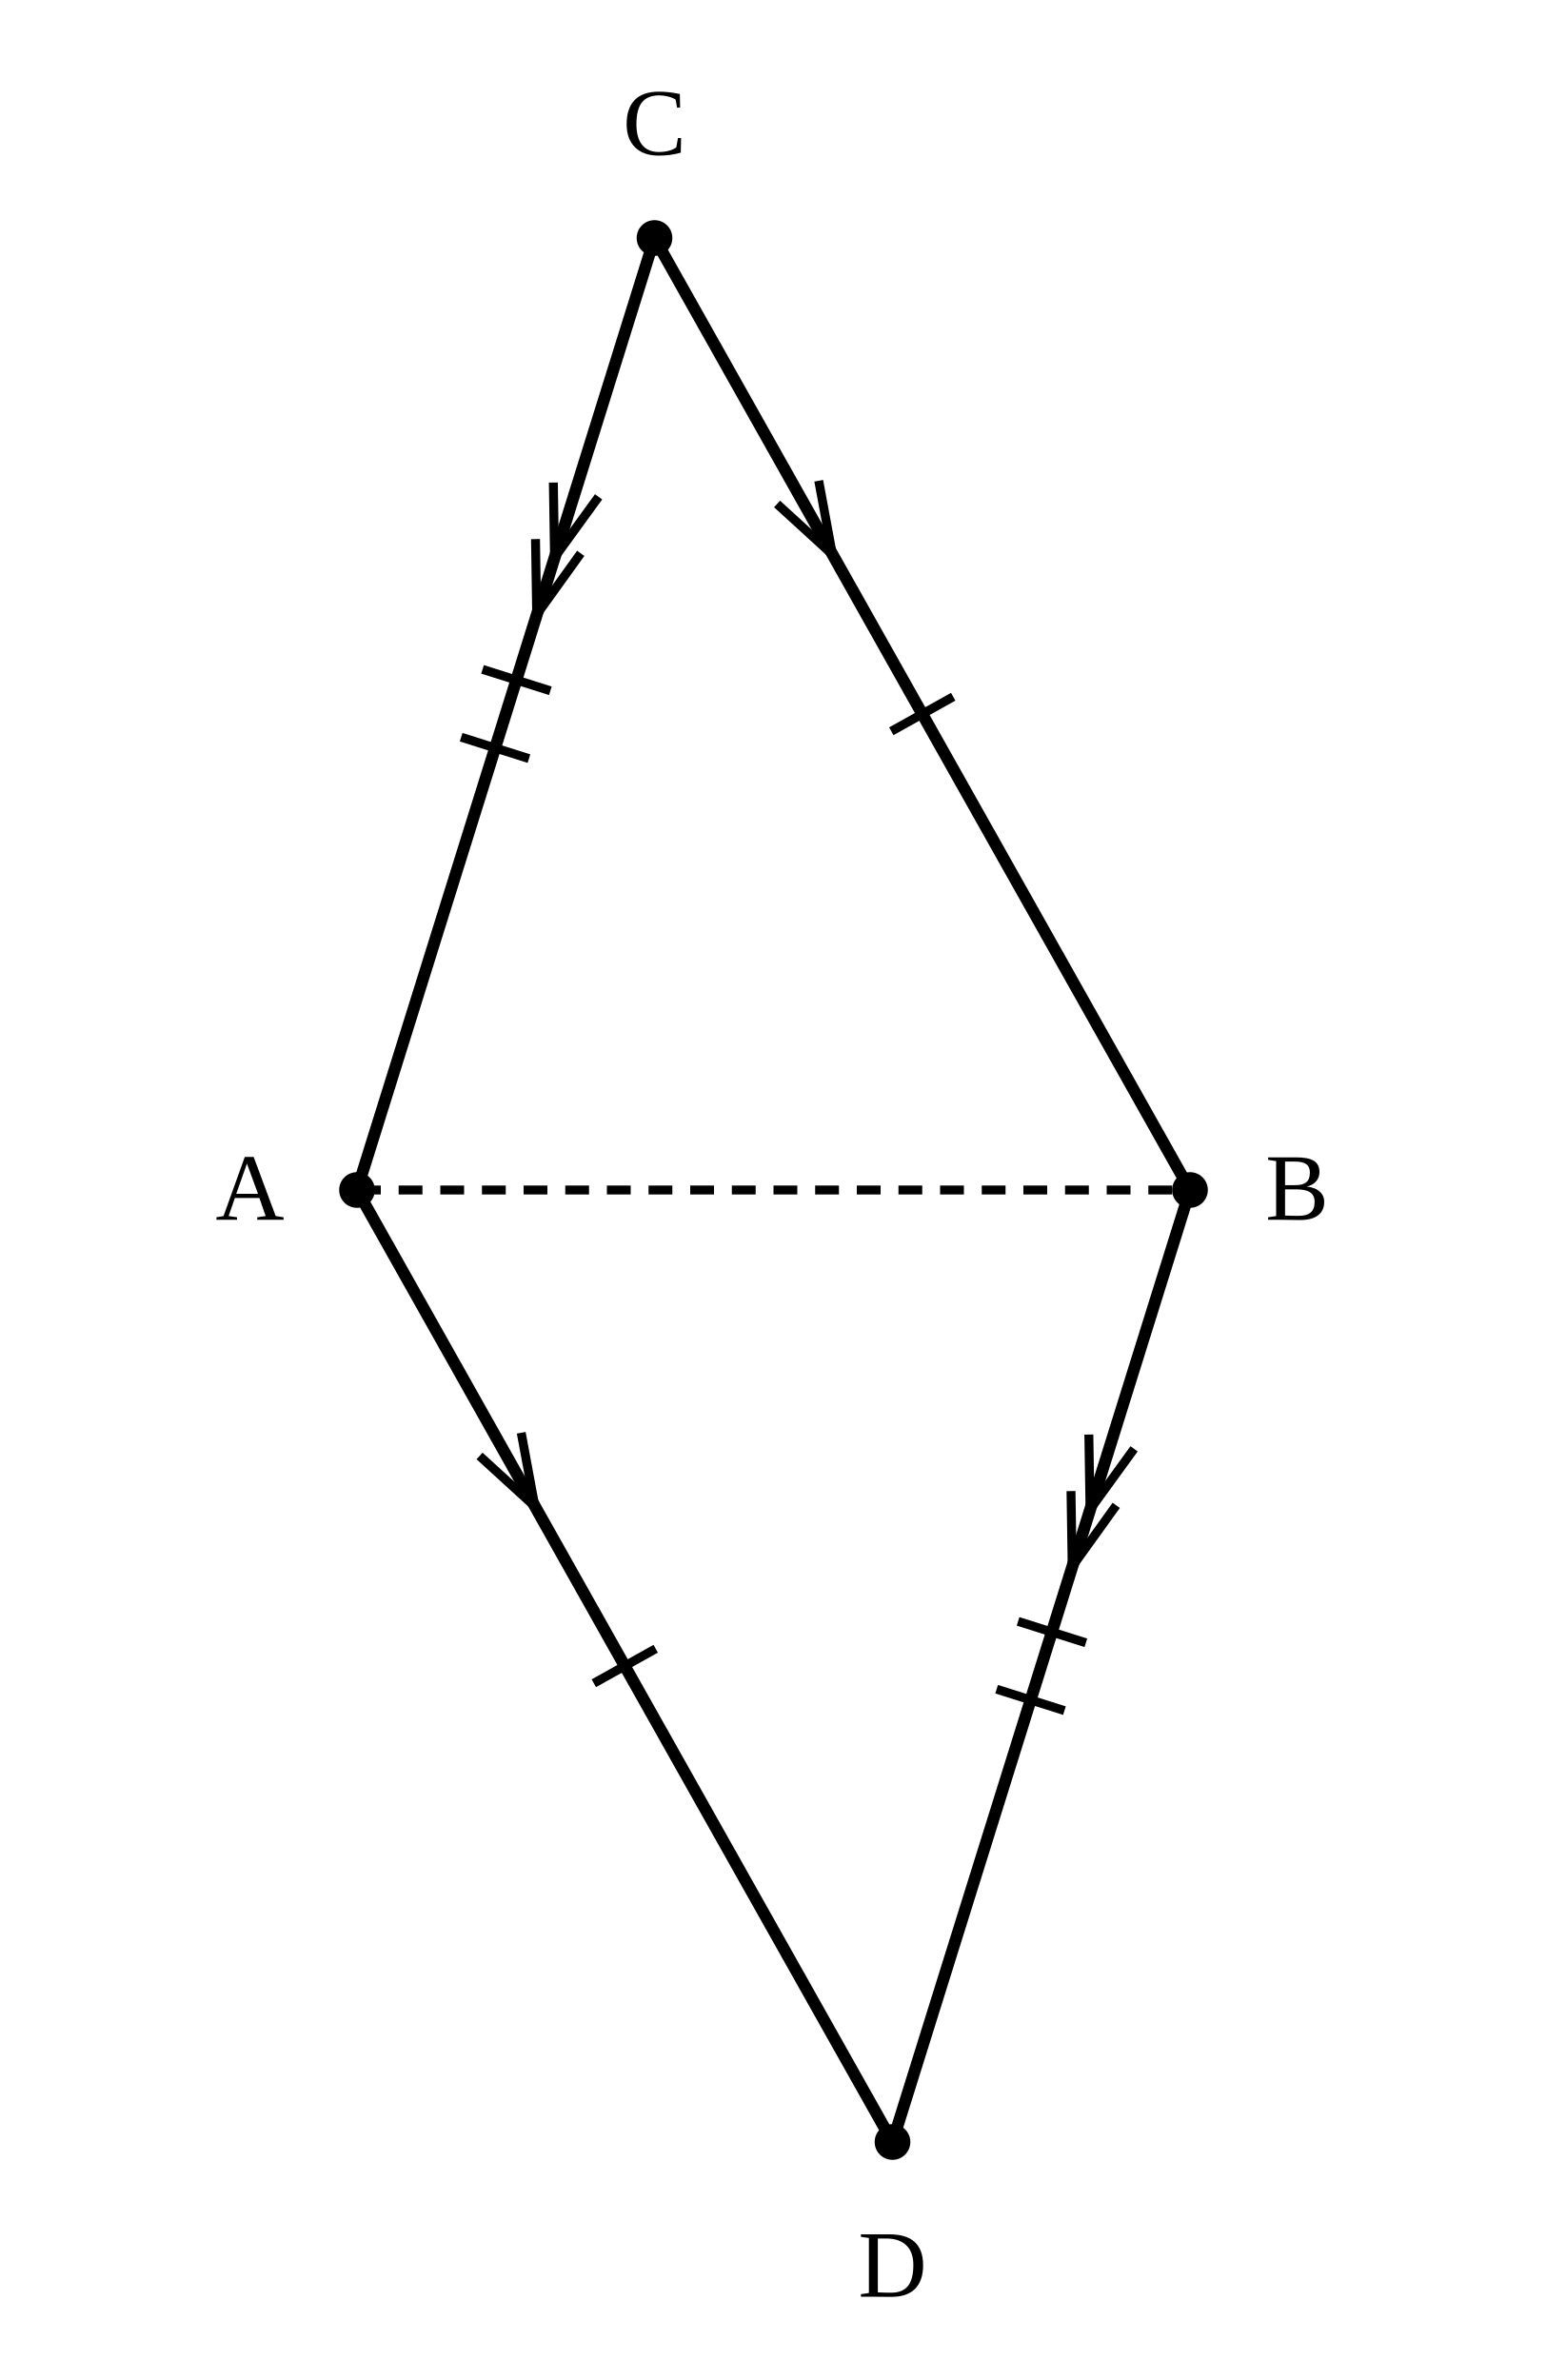
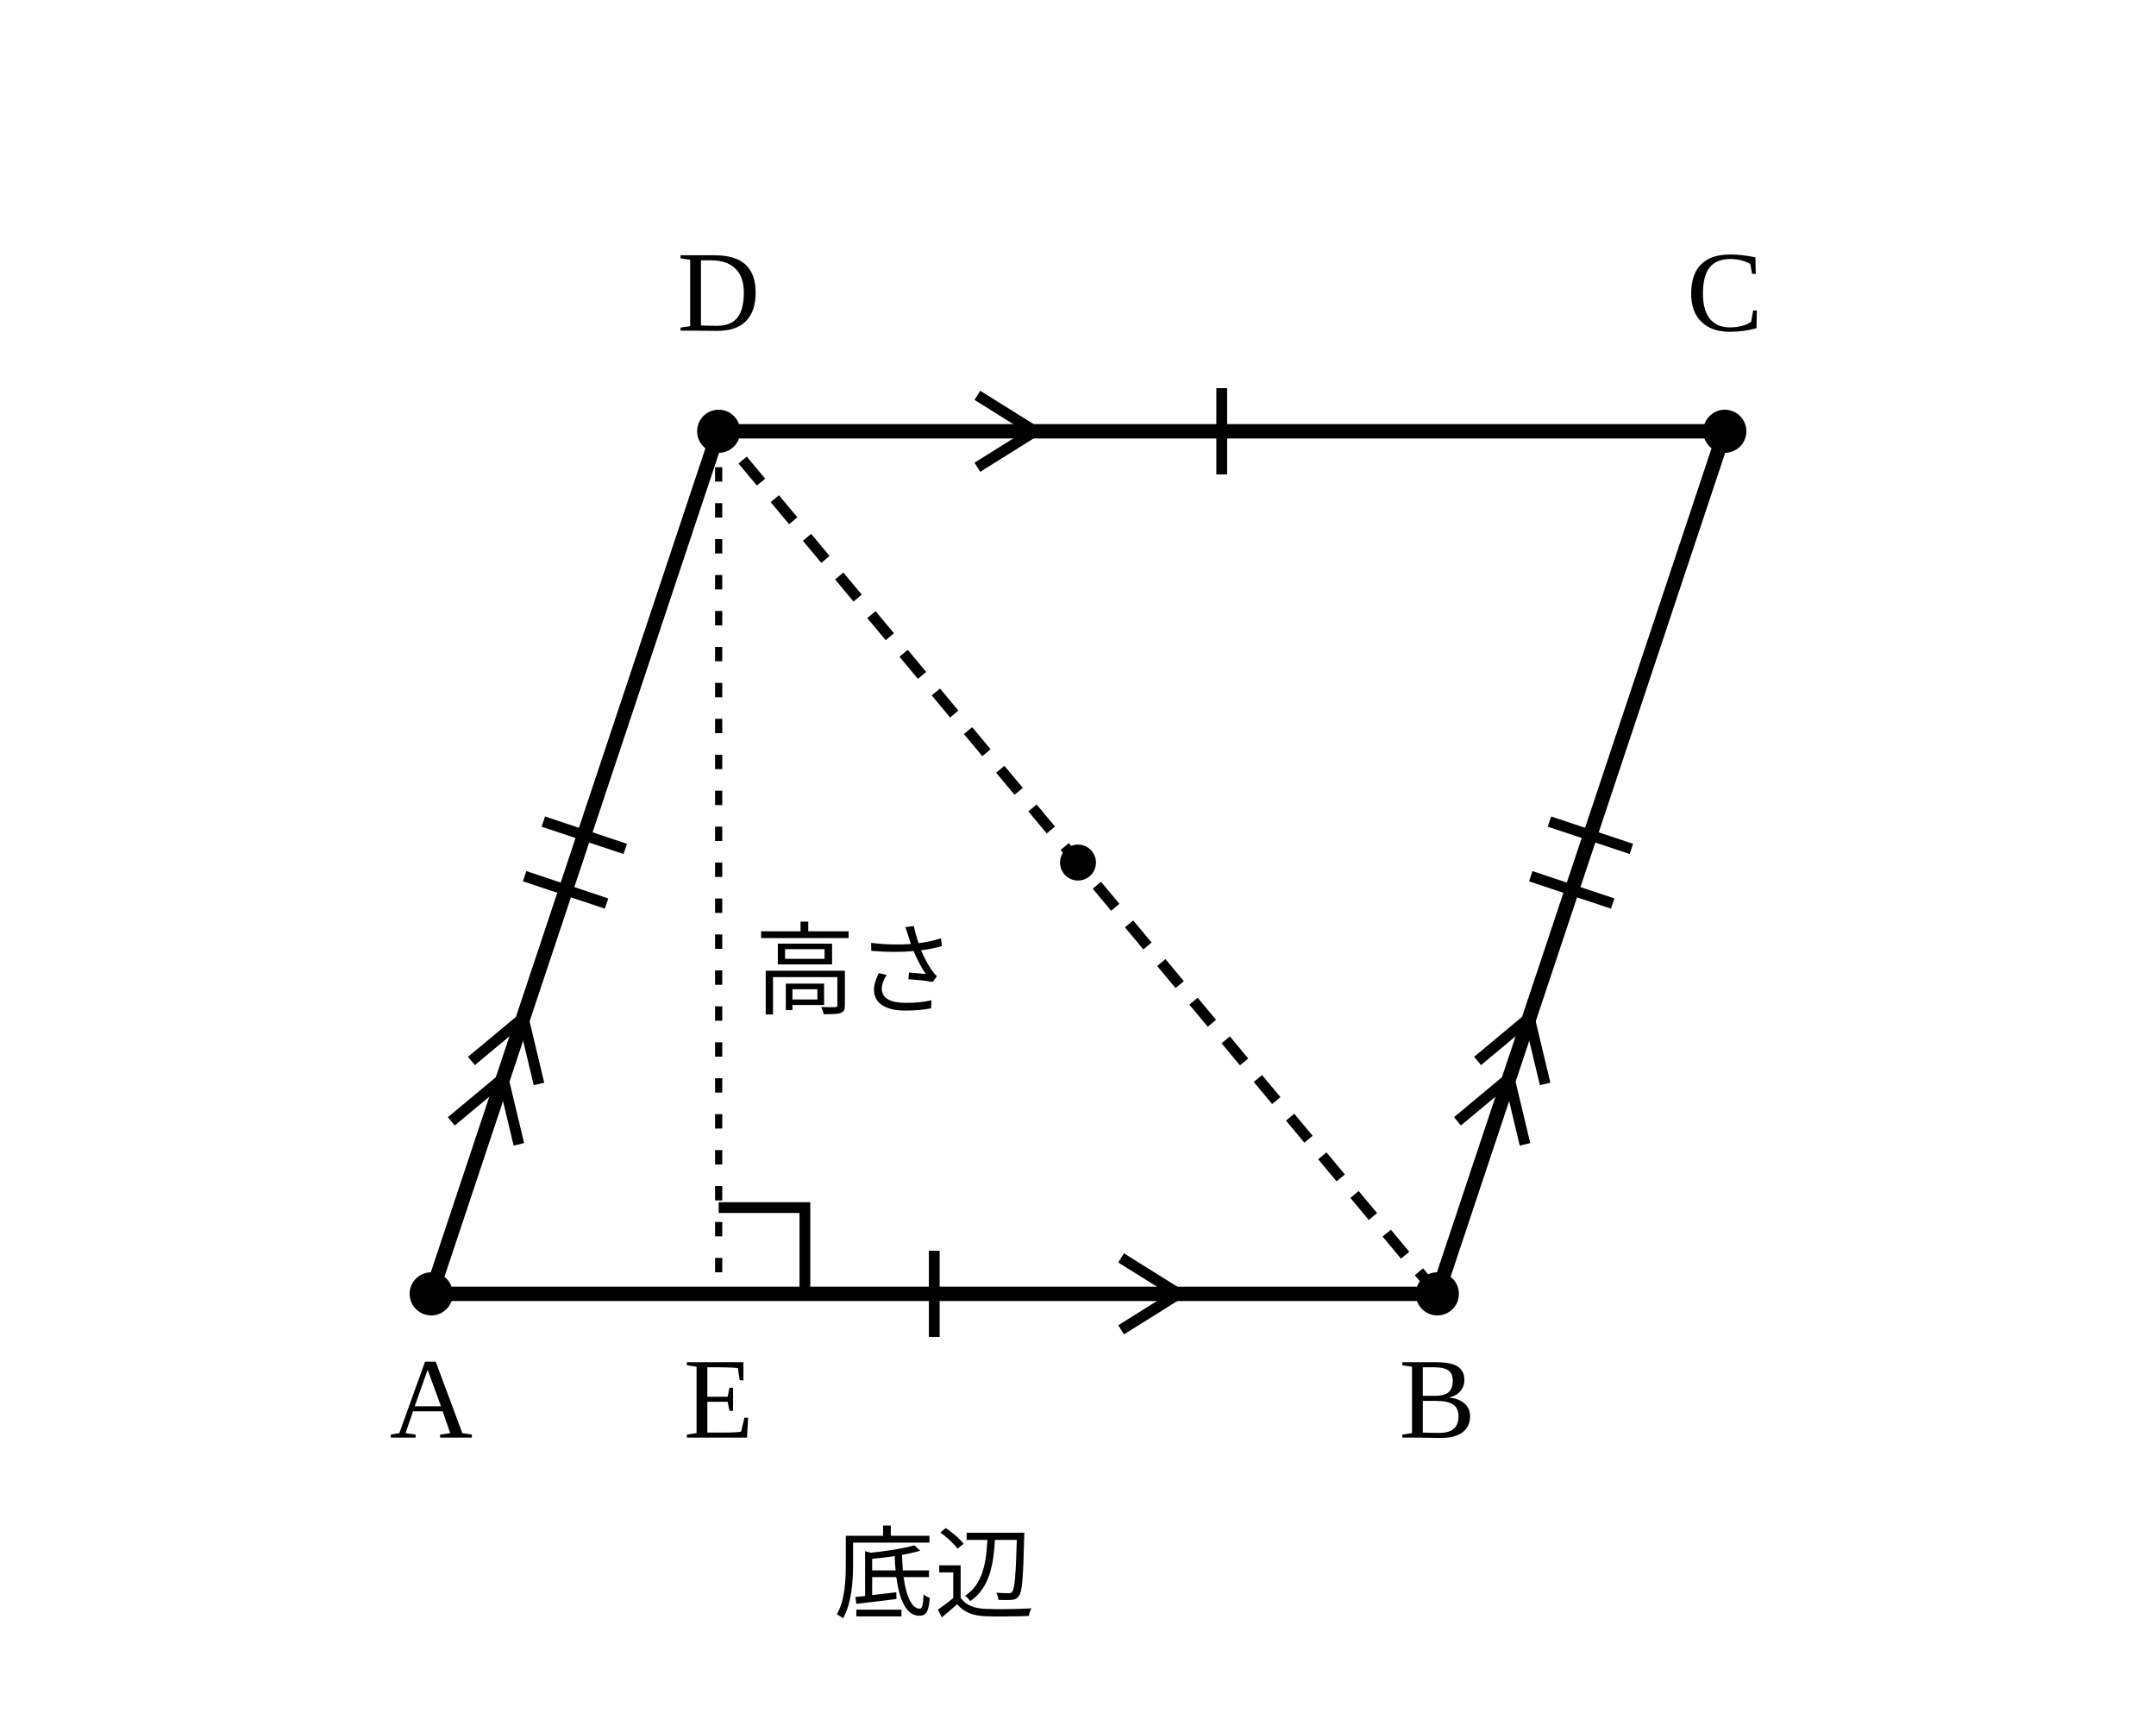
- <svg xmlns="http://www.w3.org/2000/svg" viewBox="0 0 260 400" role="img" aria-label="同じ形の三角形を2つ用意し、一方を180度回転させて組み合わせると、向かい合う辺の長さが等しく平行な四角形ができる様子を表す図。四角形の中心を通る点線が引かれており、これによって四角形が回転前の三角形と回転後の三角形の2つに分けて示されている。四角形の向かい合う2組の辺それぞれに、辺の長さが等しいことを示すしるしと、平行であることを示す矢印が付けられており、単線と二重線で2組を区別している">
-   <polygon points="110,40 200,200 150,360 60,200" fill="none" stroke="currentColor" stroke-width="2" />
-   <line x1="60" y1="200" x2="200" y2="200" stroke="currentColor" stroke-width="1.5" stroke-dasharray="4 3" />
-   <circle cx="110" cy="40" r="3" fill="currentColor" />
-   <circle cx="200" cy="200" r="3" fill="currentColor" />
-   <circle cx="150" cy="360" r="3" fill="currentColor" />
-   <circle cx="60" cy="200" r="3" fill="currentColor" />
-   <text x="110" y="26" font-size="16" text-anchor="middle" fill="currentColor">C</text>
-   <text x="218" y="205" font-size="16" text-anchor="middle" fill="currentColor">B</text>
-   <text x="150" y="386" font-size="16" text-anchor="middle" fill="currentColor">D</text>
-   <text x="42" y="205" font-size="16" text-anchor="middle" fill="currentColor">A</text>
-   <path d="M149.8,122.9 L160.2,117.1" stroke="currentColor" stroke-width="1.5" />
-   <path d="M110.2,277.1 L99.8,282.9" stroke="currentColor" stroke-width="1.5" />
-   <path d="M77.5,123.9 L88.9,127.5" stroke="currentColor" stroke-width="1.5" />
-   <path d="M81.1,112.5 L92.5,116.1" stroke="currentColor" stroke-width="1.5" />
-   <path d="M171.1,272.5 L182.5,276.1" stroke="currentColor" stroke-width="1.5" />
-   <path d="M167.5,283.9 L178.9,287.5" stroke="currentColor" stroke-width="1.5" />
-   <path d="M139.9,93.2 L130.6,84.7 M139.9,93.2 L137.6,80.8" stroke="currentColor" stroke-width="1.5" />
-   <path d="M89.9,253.2 L80.6,244.7 M89.9,253.2 L87.6,240.8" stroke="currentColor" stroke-width="1.5" />
-   <path d="M183.2,253.7 L183.0,241.1 M183.2,253.7 L190.6,243.5" stroke="currentColor" stroke-width="1.5" />
-   <path d="M180.2,263.3 L180.0,250.6 M180.2,263.3 L187.6,253.0" stroke="currentColor" stroke-width="1.5" />
-   <path d="M93.2,93.7 L93.0,81.1 M93.2,93.7 L100.6,83.5" stroke="currentColor" stroke-width="1.5" />
-   <path d="M90.2,103.3 L90.0,90.6 M90.2,103.3 L97.6,93.0" stroke="currentColor" stroke-width="1.5" />
+ <svg xmlns="http://www.w3.org/2000/svg" viewBox="0 0 300 240" role="img" aria-label="三角形ABDと、それを辺BDの真ん中の点を中心に180度回転させた三角形CDBを、辺BD(点線)で組み合わせてできた四角形ABCDの図。辺ABと辺DCに長さが等しいことを示す1本線のしるしと平行を示す1つの矢印、辺ADと辺BCに2本線のしるしと2つの矢印が付いている。頂点Dから辺ABに垂直に下ろした線DEが高さとして示されている">
+   <polygon points="60,180 200,180 240,60 100,60" fill="none" stroke="currentColor" stroke-width="2" />
+   <line x1="200" y1="180" x2="100" y2="60" stroke="currentColor" stroke-width="1.5" stroke-dasharray="4 3" />
+   <line x1="100" y1="60" x2="100" y2="180" stroke="currentColor" stroke-width="1" stroke-dasharray="2 3" />
+   <path d="M100,168 L112,168 L112,180" fill="none" stroke="currentColor" stroke-width="1.5" />
+   <circle cx="150" cy="120" r="2.5" fill="currentColor" />
+   <line x1="130" y1="174" x2="130" y2="186" stroke="currentColor" stroke-width="1.5" />
+   <line x1="170" y1="54" x2="170" y2="66" stroke="currentColor" stroke-width="1.5" />
+   <path d="M156,175 L164,180 L156,185" fill="none" stroke="currentColor" stroke-width="1.5" />
+   <path d="M136,55 L144,60 L136,65" fill="none" stroke="currentColor" stroke-width="1.5" />
+   <line x1="73.0" y1="121.9" x2="84.4" y2="125.7" stroke="currentColor" stroke-width="1.5" />
+   <line x1="75.6" y1="114.3" x2="87.0" y2="118.1" stroke="currentColor" stroke-width="1.5" />
+   <line x1="213.0" y1="121.9" x2="224.4" y2="125.7" stroke="currentColor" stroke-width="1.5" />
+   <line x1="215.6" y1="114.3" x2="227.0" y2="118.1" stroke="currentColor" stroke-width="1.5" />
+   <path d="M72.2,159.2 L70,150 L62.8,156.0 M75.0,150.8 L72.8,141.6 L65.6,147.6" fill="none" stroke="currentColor" stroke-width="1.5" />
+   <path d="M212.2,159.2 L210,150 L202.8,156.0 M215.0,150.8 L212.8,141.6 L205.6,147.6" fill="none" stroke="currentColor" stroke-width="1.5" />
+   <circle cx="60" cy="180" r="3" fill="currentColor" />
+   <circle cx="200" cy="180" r="3" fill="currentColor" />
+   <circle cx="240" cy="60" r="3" fill="currentColor" />
+   <circle cx="100" cy="60" r="3" fill="currentColor" />
+   <text x="60" y="200" font-size="16" text-anchor="middle" fill="currentColor">A</text>
+   <text x="200" y="200" font-size="16" text-anchor="middle" fill="currentColor">B</text>
+   <text x="240" y="46" font-size="16" text-anchor="middle" fill="currentColor">C</text>
+   <text x="100" y="46" font-size="16" text-anchor="middle" fill="currentColor">D</text>
+   <text x="100" y="200" font-size="16" text-anchor="middle" fill="currentColor">E</text>
+   <text x="130" y="224" font-size="14" text-anchor="middle" fill="currentColor">底辺</text>
+   <text x="105" y="140" font-size="14" text-anchor="start" fill="currentColor">高さ</text>
</svg>
